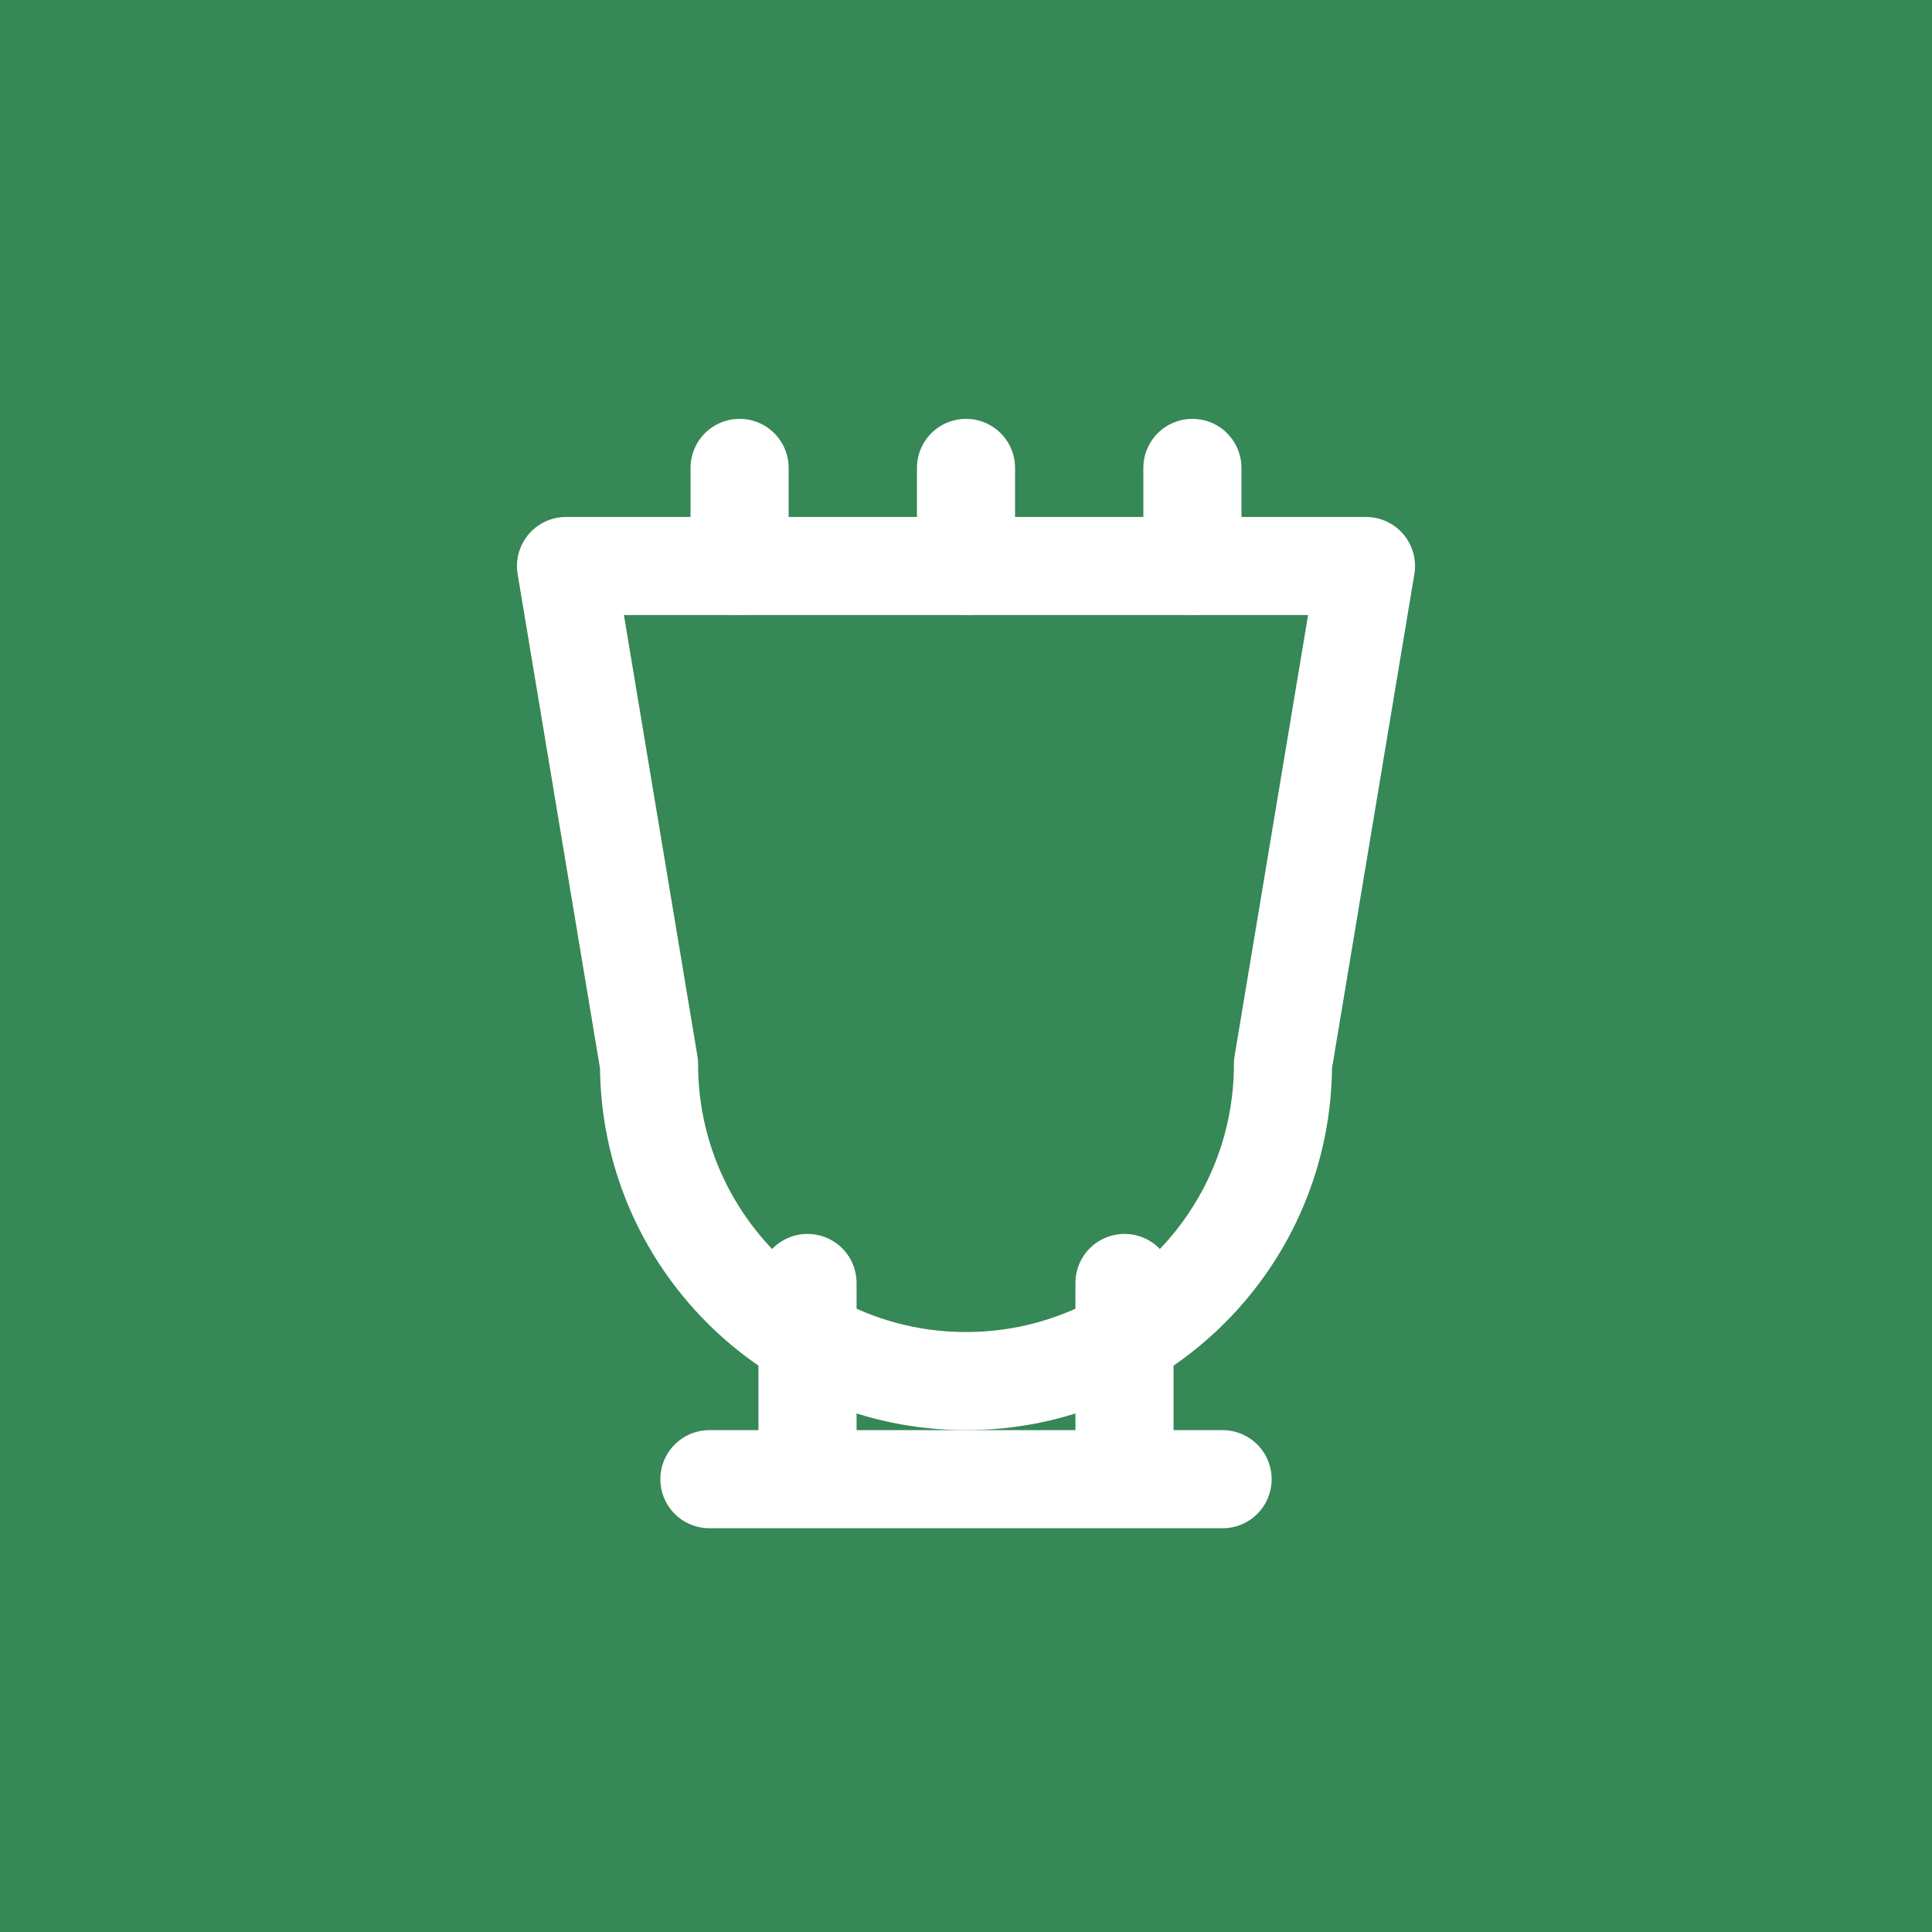
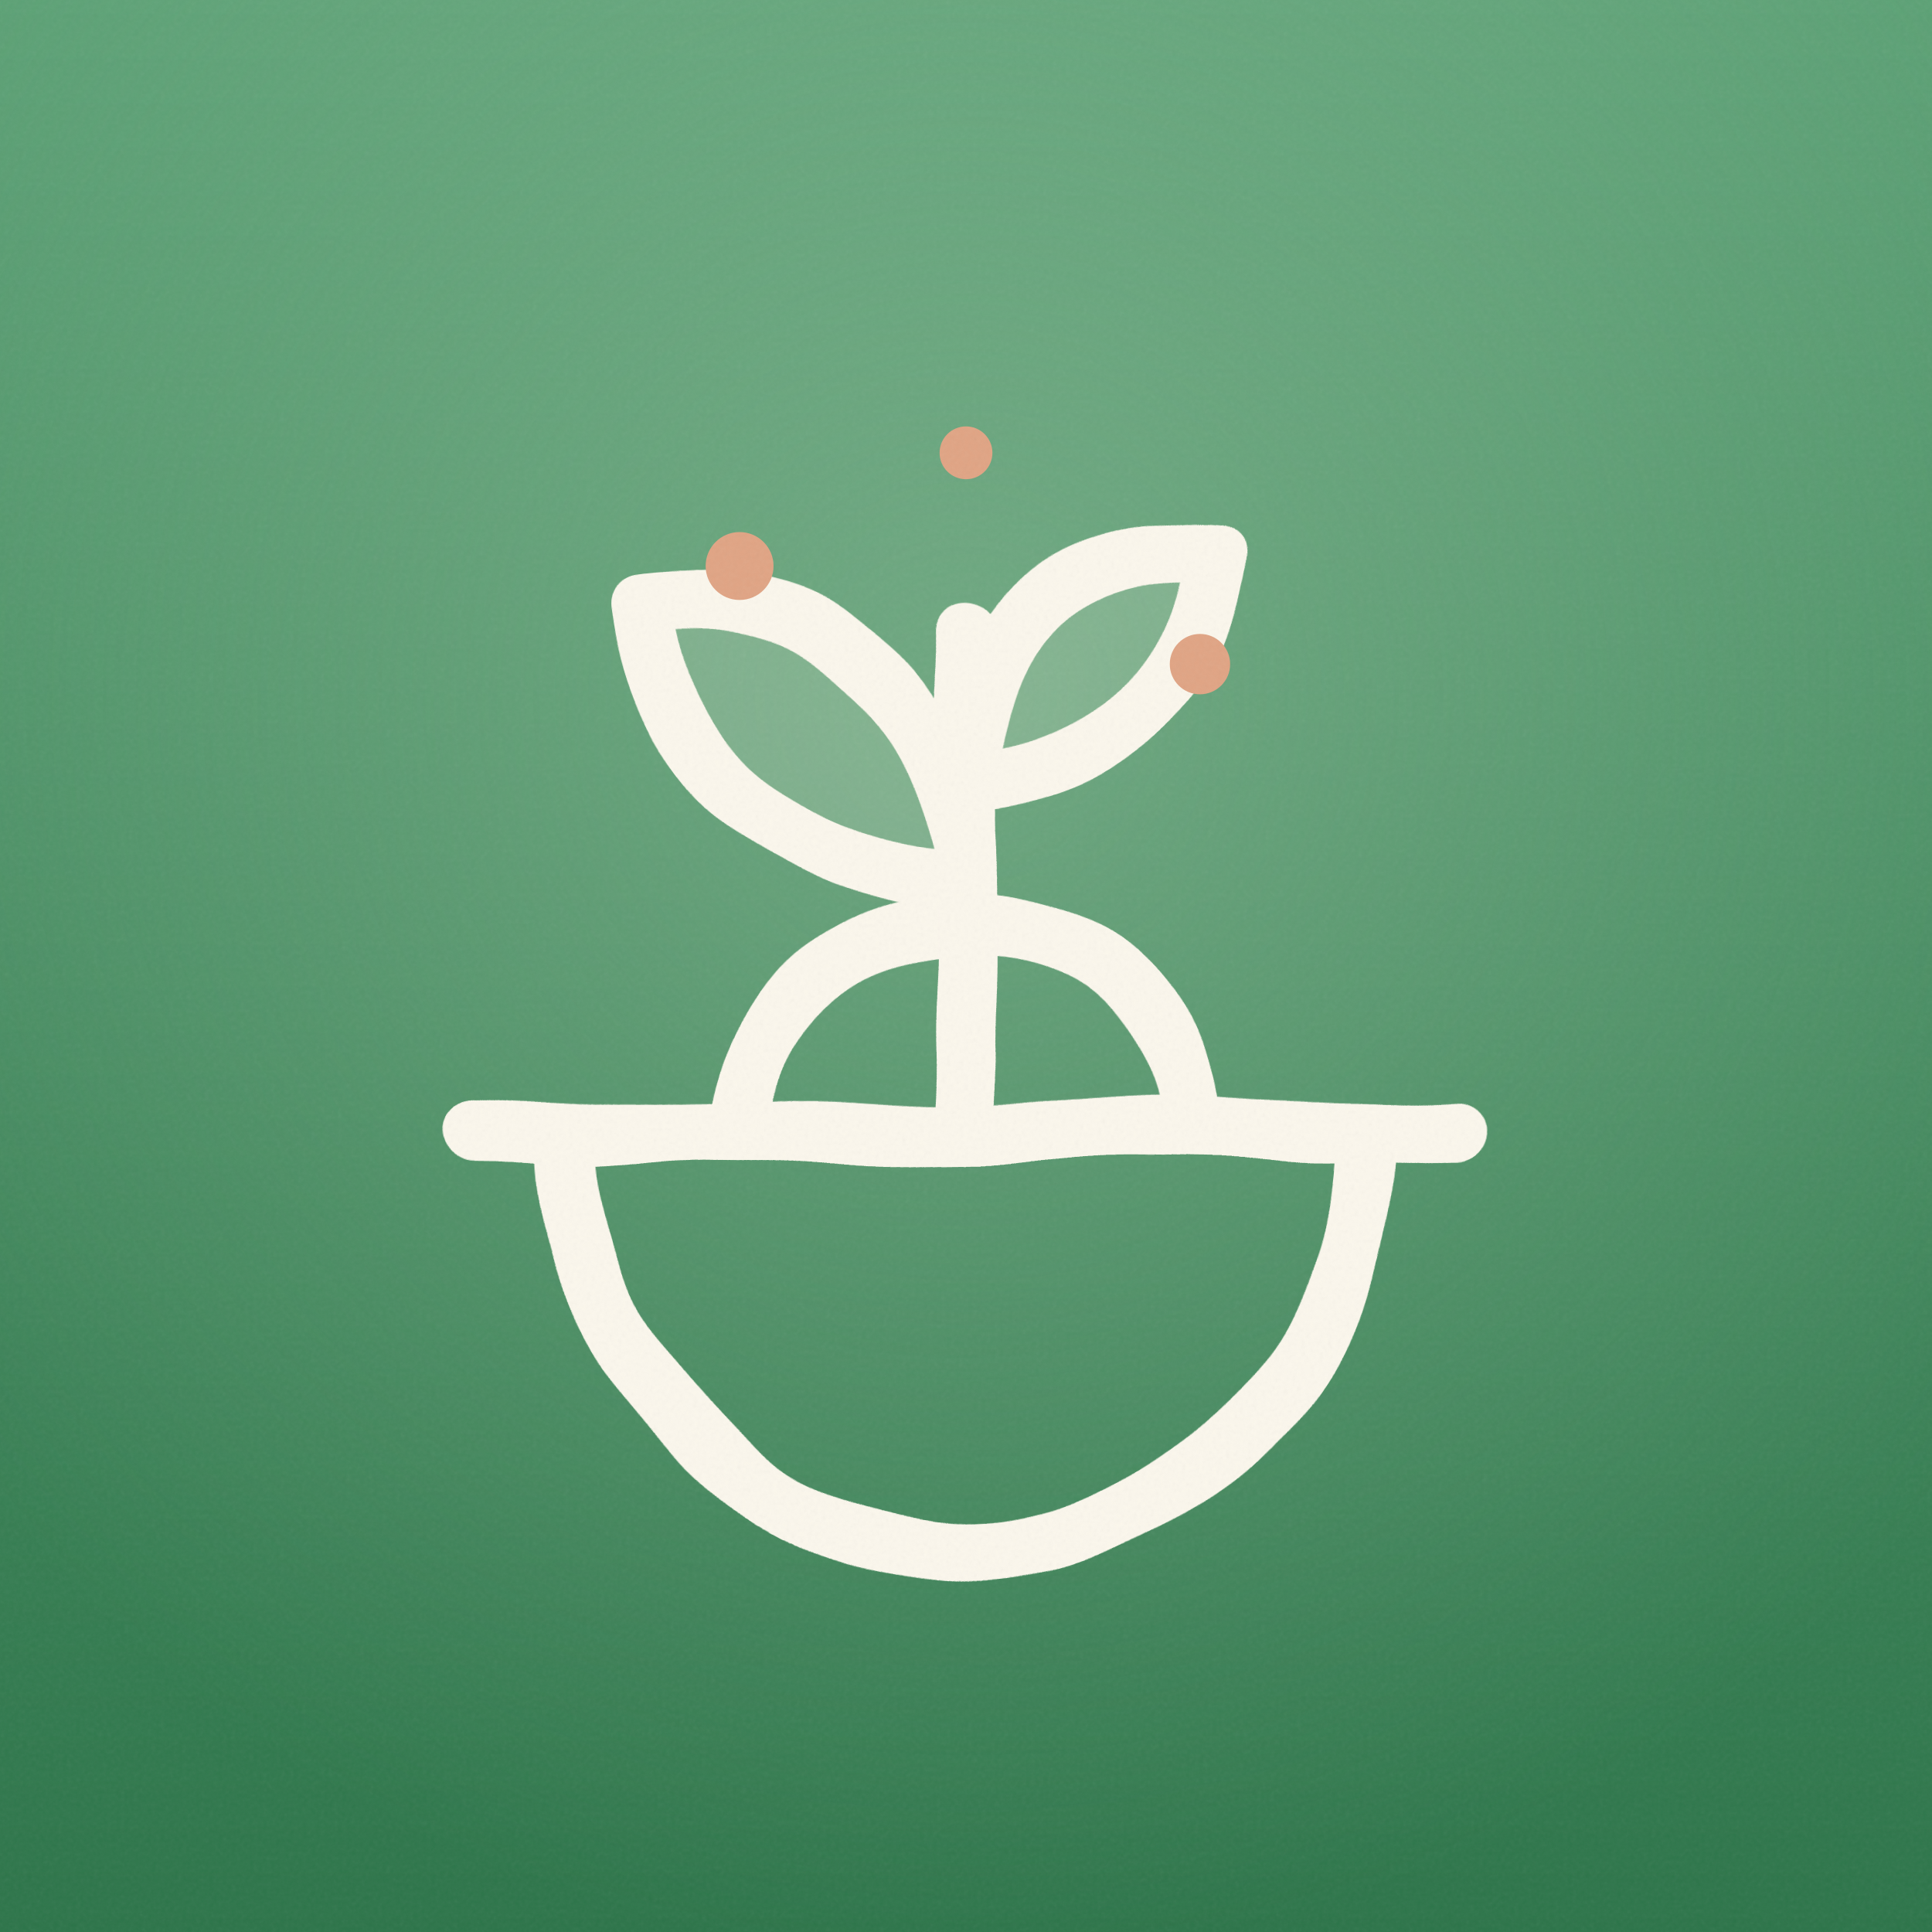
<svg xmlns="http://www.w3.org/2000/svg" viewBox="0 0 512 512">
-   <rect width="512" height="512" fill="#368856" />
-   <g fill="none" stroke="#ffffff" stroke-width="26" stroke-linecap="round" stroke-linejoin="round">
-     <path d="M150 150 h212 l-22 132 a84 84 0 0 1 -168 0 z" />
-     <path d="M196 150 v-26 M256 150 v-26 M316 150 v-26" />
-     <path d="M214 340 v52 M298 340 v52 M188 392 h136" />
+   <defs>
+     <linearGradient id="bg" x1="0" y1="0" x2="0" y2="1">
+       <stop offset="0" stop-color="#5aa074" />
+       <stop offset="1" stop-color="#2c7449" />
+     </linearGradient>
+     <radialGradient id="glow" cx="0.5" cy="0.36" r="0.65">
+       <stop offset="0" stop-color="#9cc4a3" stop-opacity="0.45" />
+       <stop offset="1" stop-color="#9cc4a3" stop-opacity="0" />
+     </radialGradient>
+     <filter id="paint" x="-8%" y="-8%" width="116%" height="116%">
+       <feTurbulence type="fractalNoise" baseFrequency="0.018" numOctaves="2" seed="7" result="n" />
+       <feDisplacementMap in="SourceGraphic" in2="n" scale="6.5" xChannelSelector="R" yChannelSelector="G" />
+     </filter>
+     <filter id="grain">
+       <feTurbulence type="fractalNoise" baseFrequency="0.85" numOctaves="2" stitchTiles="stitch" />
+       <feColorMatrix type="saturate" values="0" />
+     </filter>
+   </defs>
+   <rect width="512" height="512" fill="url(#bg)" />
+   <rect width="512" height="512" fill="url(#glow)" />
+   <g filter="url(#paint)" fill="none" stroke="#fbf7ec" stroke-width="16" stroke-linecap="round" stroke-linejoin="round">
+     <path d="M150 300 h212 c0 64 -52 112 -106 112 s-106 -48 -106 -112 z" />
+     <path d="M196 300 c4 -34 28 -56 60 -56 s56 22 60 56" />
+     <path d="M126 300 h260" />
+     <path d="M256 296 V168" />
+     <path d="M256 232 c-46 0 -80 -26 -86 -72 46 -6 82 22 86 72 z" fill="#fbf7ec" fill-opacity="0.16" />
+     <path d="M256 206 c34 0 62 -22 66 -60 -34 -4 -62 16 -66 60 z" fill="#fbf7ec" fill-opacity="0.16" />
  </g>
+   <g fill="#e0a484">
+     <circle cx="196" cy="150" r="9" />
+     <circle cx="318" cy="176" r="8" />
+     <circle cx="256" cy="120" r="7" />
+   </g>
+   <rect width="512" height="512" filter="url(#grain)" opacity="0.07" />
</svg>
